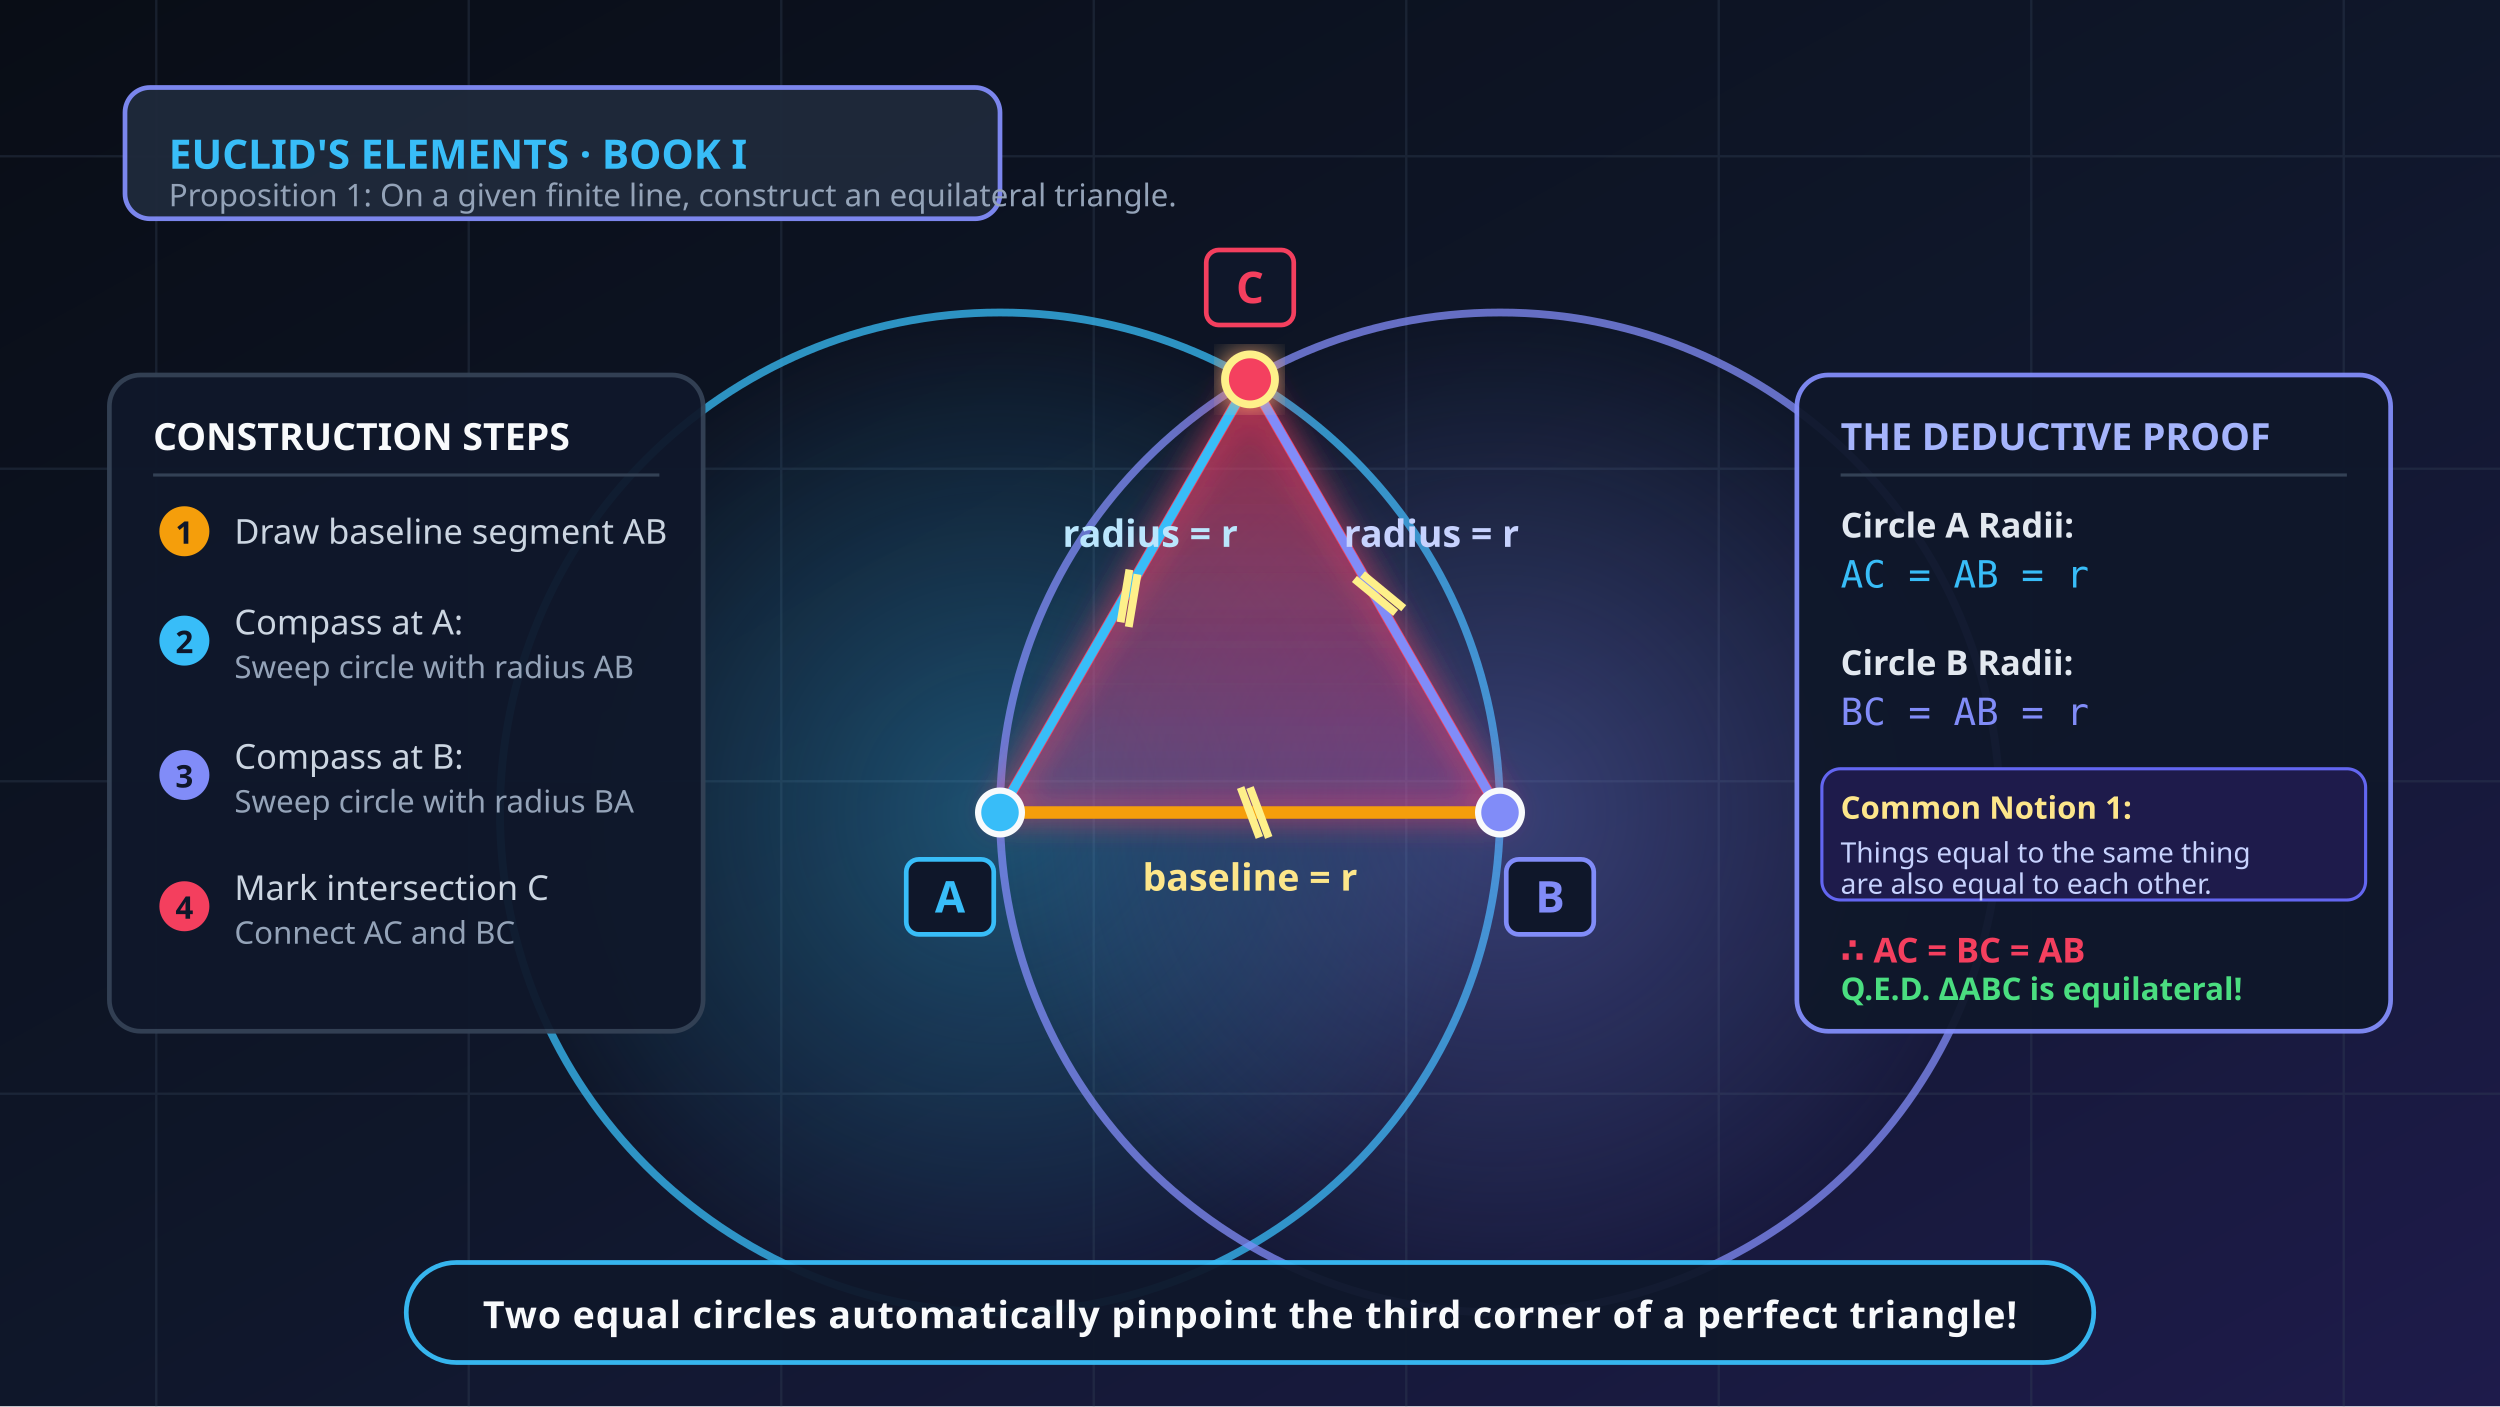
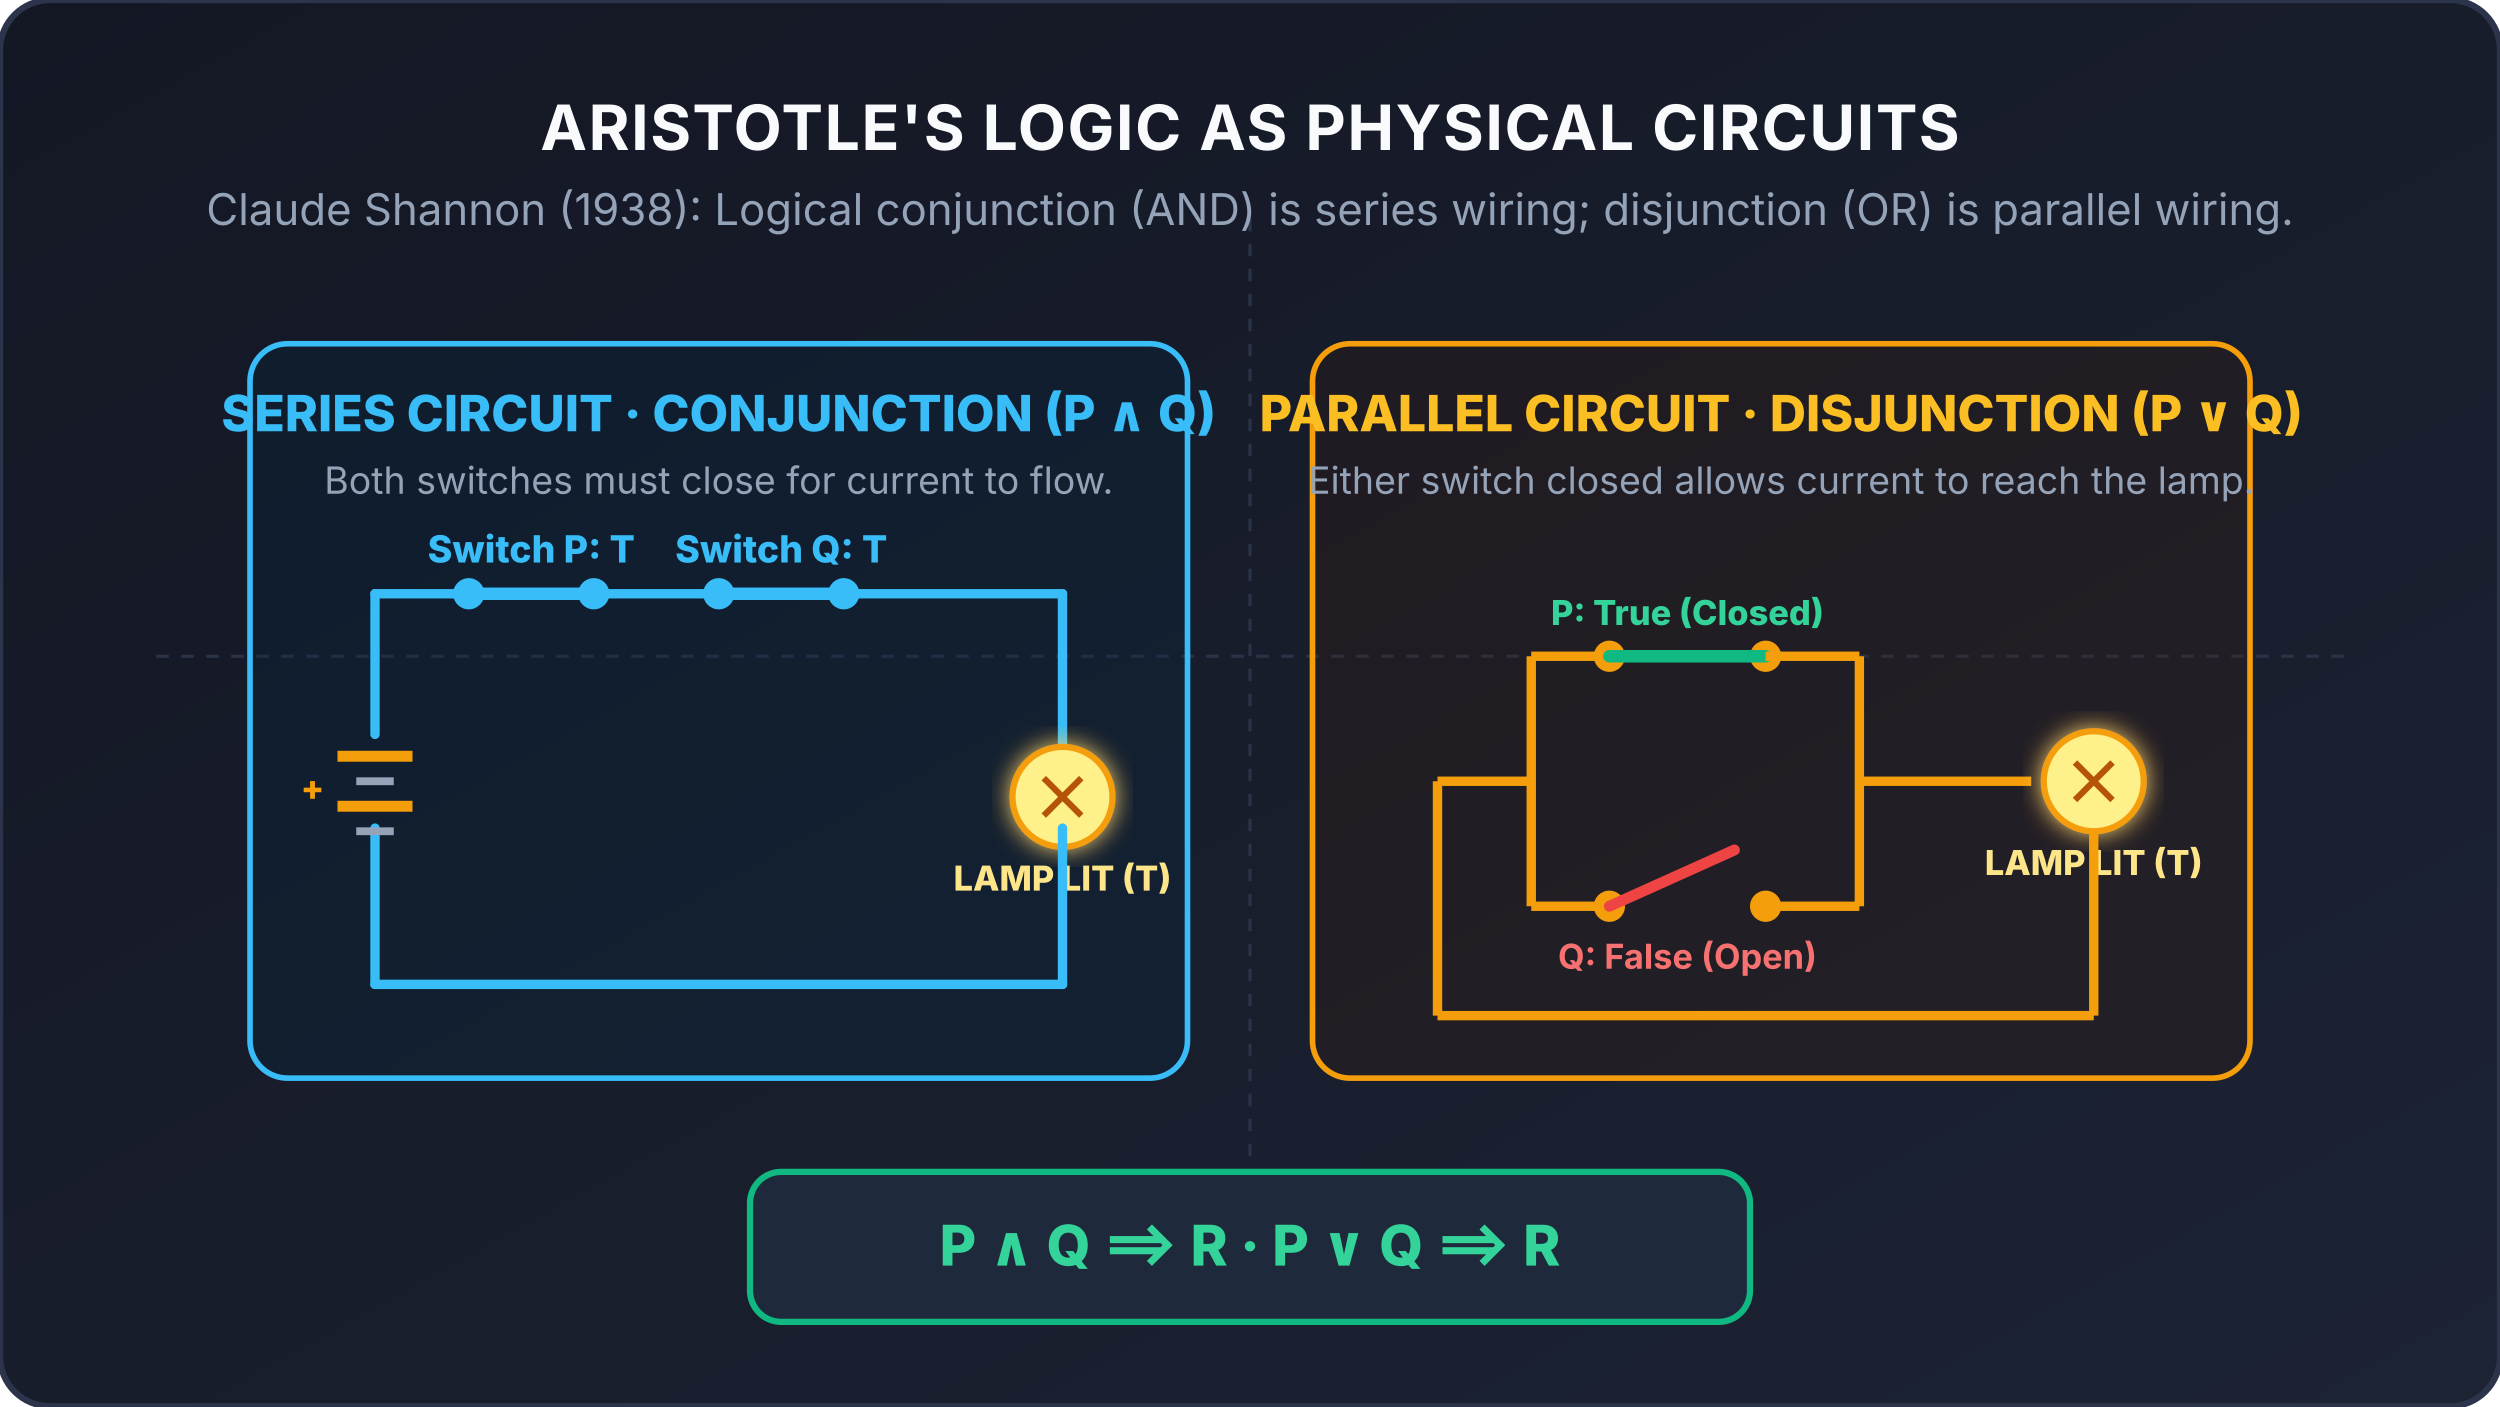
- <svg xmlns="http://www.w3.org/2000/svg" viewBox="0 0 800 450" width="100%" height="100%" role="img" aria-label="Mathematical diagram of Euclid's Proposition 1 from the Elements: constructing an equilateral triangle using two intersecting circles of equal radius">
+ <svg xmlns="http://www.w3.org/2000/svg" viewBox="0 0 800 450" width="100%" height="100%" role="img" aria-label="Concrete mathematical diagram comparing series circuits representing logical AND with parallel circuits representing logical OR">
  <defs>
-     <linearGradient id="euclidDiagBg" x1="0%" y1="0%" x2="100%" y2="100%">
-       <stop offset="0%" stop-color="#090d16" />
-       <stop offset="50%" stop-color="#0f172a" />
-       <stop offset="100%" stop-color="#1e1b4b" />
+     <linearGradient id="bgGrad6" x1="0%" y1="0%" x2="100%" y2="100%">
+       <stop offset="0%" stop-color="#141724" />
+       <stop offset="100%" stop-color="#1c2333" />
    </linearGradient>
-     <radialGradient id="centerGlowA" cx="50%" cy="50%" r="50%">
-       <stop offset="0%" stop-color="#38bdf8" stop-opacity="0.35" />
-       <stop offset="100%" stop-color="#38bdf8" stop-opacity="0" />
-     </radialGradient>
-     <radialGradient id="centerGlowB" cx="50%" cy="50%" r="50%">
-       <stop offset="0%" stop-color="#818cf8" stop-opacity="0.35" />
-       <stop offset="100%" stop-color="#818cf8" stop-opacity="0" />
-     </radialGradient>
-     <linearGradient id="triFillGrad" x1="0%" y1="100%" x2="0%" y2="0%">
-       <stop offset="0%" stop-color="#ec4899" stop-opacity="0.15" />
-       <stop offset="100%" stop-color="#f43f5e" stop-opacity="0.35" />
-     </linearGradient>
-     <filter id="diagGlow" x="-20%" y="-20%" width="140%" height="140%">
-       <feGaussianBlur stdDeviation="5" result="blur" />
+     <filter id="circuitGlow" x="-20%" y="-20%" width="140%" height="140%">
+       <feGaussianBlur stdDeviation="4" result="blur" />
      <feComposite in="SourceGraphic" in2="blur" operator="over" />
    </filter>
  </defs>
-   <rect width="800" height="450" fill="url(#euclidDiagBg)" />
-   <g stroke="#334155" stroke-width="0.75" opacity="0.35">
-     <line x1="50" y1="0" x2="50" y2="450" />
-     <line x1="150" y1="0" x2="150" y2="450" />
-     <line x1="250" y1="0" x2="250" y2="450" />
-     <line x1="350" y1="0" x2="350" y2="450" />
-     <line x1="450" y1="0" x2="450" y2="450" />
-     <line x1="550" y1="0" x2="550" y2="450" />
-     <line x1="650" y1="0" x2="650" y2="450" />
-     <line x1="750" y1="0" x2="750" y2="450" />
-     <line x1="0" y1="50" x2="800" y2="50" />
-     <line x1="0" y1="150" x2="800" y2="150" />
-     <line x1="0" y1="250" x2="800" y2="250" />
-     <line x1="0" y1="350" x2="800" y2="350" />
+   <rect width="800" height="450" rx="16" fill="url(#bgGrad6)" stroke="#2b344a" stroke-width="2" />
+   <line x1="50" y1="210" x2="750" y2="210" stroke="#2a3348" stroke-width="1" stroke-dasharray="4,4" />
+   <line x1="400" y1="70" x2="400" y2="370" stroke="#2a3348" stroke-width="1" stroke-dasharray="4,4" />
+   <text x="400" y="48" text-anchor="middle" font-family="system-ui, -apple-system, sans-serif" font-size="20" font-weight="700" fill="#f8fafc" letter-spacing="0.5">
+     ARISTOTLE'S LOGIC AS PHYSICAL CIRCUITS
+   </text>
+   <text x="400" y="72" text-anchor="middle" font-family="system-ui, -apple-system, sans-serif" font-size="14" fill="#94a3b8">
+     Claude Shannon (1938): Logical conjunction (AND) is series wiring; disjunction (OR) is parallel wiring.
+   </text>
+   <g transform="translate(80, 110)">
+     <rect width="300" height="235" rx="12" fill="#032b43" fill-opacity="0.25" stroke="#38bdf8" stroke-width="1.8" />
+     <text x="150" y="28" text-anchor="middle" font-family="system-ui, -apple-system, sans-serif" font-size="16" font-weight="800" fill="#38bdf8">
+       SERIES CIRCUIT · CONJUNCTION (P ∧ Q)
+     </text>
+     <text x="150" y="48" text-anchor="middle" font-family="system-ui, -apple-system, sans-serif" font-size="12" fill="#94a3b8">
+       Both switches must close for current to flow.
+     </text>
+     <line x1="40" y1="80" x2="70" y2="80" stroke="#38bdf8" stroke-width="3" stroke-linecap="round" />
+     <circle cx="70" cy="80" r="5" fill="#38bdf8" />
+     <circle cx="110" cy="80" r="5" fill="#38bdf8" />
+     <line x1="70" y1="80" x2="110" y2="80" stroke="#38bdf8" stroke-width="4" stroke-linecap="round" />
+     <text x="90" y="70" text-anchor="middle" font-family="system-ui, -apple-system, sans-serif" font-size="12" font-weight="800" fill="#38bdf8">Switch P: T</text>
+     <line x1="110" y1="80" x2="150" y2="80" stroke="#38bdf8" stroke-width="3" stroke-linecap="round" />
+     <circle cx="150" cy="80" r="5" fill="#38bdf8" />
+     <circle cx="190" cy="80" r="5" fill="#38bdf8" />
+     <line x1="150" y1="80" x2="190" y2="80" stroke="#38bdf8" stroke-width="4" stroke-linecap="round" />
+     <text x="170" y="70" text-anchor="middle" font-family="system-ui, -apple-system, sans-serif" font-size="12" font-weight="800" fill="#38bdf8">Switch Q: T</text>
+     <line x1="190" y1="80" x2="260" y2="80" stroke="#38bdf8" stroke-width="3" stroke-linecap="round" />
+     <line x1="260" y1="80" x2="260" y2="135" stroke="#38bdf8" stroke-width="3" stroke-linecap="round" />
+     <g transform="translate(260, 145)">
+       <circle cx="0" cy="0" r="16" fill="#fef08a" stroke="#f59e0b" stroke-width="2" filter="url(#circuitGlow)" />
+       <path d="M-6,-6 L6,6 M-6,6 L6,-6" stroke="#b45309" stroke-width="2" />
+       <text x="0" y="30" text-anchor="middle" font-family="system-ui, -apple-system, sans-serif" font-size="11" font-weight="800" fill="#fde68a">LAMP LIT (T)</text>
+     </g>
+     <line x1="260" y1="155" x2="260" y2="205" stroke="#38bdf8" stroke-width="3" stroke-linecap="round" />
+     <line x1="260" y1="205" x2="40" y2="205" stroke="#38bdf8" stroke-width="3" stroke-linecap="round" />
+     <line x1="40" y1="205" x2="40" y2="155" stroke="#38bdf8" stroke-width="3" stroke-linecap="round" />
+     <g transform="translate(40, 140)">
+       <line x1="-12" y1="-8" x2="12" y2="-8" stroke="#f59e0b" stroke-width="3.5" />
+       <line x1="-6" y1="0" x2="6" y2="0" stroke="#94a3b8" stroke-width="2.5" />
+       <line x1="-12" y1="8" x2="12" y2="8" stroke="#f59e0b" stroke-width="3.5" />
+       <line x1="-6" y1="16" x2="6" y2="16" stroke="#94a3b8" stroke-width="2.5" />
+       <text x="-20" y="6" text-anchor="middle" font-family="system-ui, -apple-system, sans-serif" font-size="11" font-weight="800" fill="#f59e0b">+</text>
+     </g>
+     <line x1="40" y1="125" x2="40" y2="80" stroke="#38bdf8" stroke-width="3" stroke-linecap="round" />
  </g>
-   <g transform="translate(40, 42)">
-     <rect x="0" y="-14" width="280" height="42" rx="8" fill="#1e293b" stroke="#818cf8" stroke-width="1.5" opacity="0.95" />
-     <text x="14" y="12" fill="#38bdf8" font-size="13" font-family="system-ui, sans-serif" font-weight="700">EUCLID'S ELEMENTS · BOOK I</text>
-     <text x="14" y="24" fill="#94a3b8" font-size="10" font-family="system-ui, sans-serif">Proposition 1: On a given finite line, construct an equilateral triangle.</text>
+   <g transform="translate(420, 110)">
+     <rect width="300" height="235" rx="12" fill="#451a03" fill-opacity="0.2" stroke="#f59e0b" stroke-width="1.8" />
+     <text x="150" y="28" text-anchor="middle" font-family="system-ui, -apple-system, sans-serif" font-size="16" font-weight="800" fill="#fbbf24">
+       PARALLEL CIRCUIT · DISJUNCTION (P ∨ Q)
+     </text>
+     <text x="150" y="48" text-anchor="middle" font-family="system-ui, -apple-system, sans-serif" font-size="12" fill="#94a3b8">
+       Either switch closed allows current to reach the lamp.
+     </text>
+     <line x1="40" y1="140" x2="70" y2="140" stroke="#f59e0b" stroke-width="3" />
+     <line x1="70" y1="100" x2="70" y2="180" stroke="#f59e0b" stroke-width="3" />
+     <line x1="70" y1="100" x2="95" y2="100" stroke="#f59e0b" stroke-width="3" />
+     <circle cx="95" cy="100" r="5" fill="#f59e0b" />
+     <circle cx="145" cy="100" r="5" fill="#f59e0b" />
+     <line x1="95" y1="100" x2="145" y2="100" stroke="#10b981" stroke-width="4" stroke-linecap="round" />
+     <text x="120" y="90" text-anchor="middle" font-family="system-ui, -apple-system, sans-serif" font-size="11" font-weight="800" fill="#34d399">P: True (Closed)</text>
+     <line x1="145" y1="100" x2="175" y2="100" stroke="#f59e0b" stroke-width="3" />
+     <line x1="70" y1="180" x2="95" y2="180" stroke="#f59e0b" stroke-width="3" />
+     <circle cx="95" cy="180" r="5" fill="#f59e0b" />
+     <circle cx="145" cy="180" r="5" fill="#f59e0b" />
+     <line x1="95" y1="180" x2="135" y2="162" stroke="#ef4444" stroke-width="3.5" stroke-linecap="round" />
+     <text x="120" y="200" text-anchor="middle" font-family="system-ui, -apple-system, sans-serif" font-size="11" font-weight="700" fill="#f87171">Q: False (Open)</text>
+     <line x1="145" y1="180" x2="175" y2="180" stroke="#f59e0b" stroke-width="3" />
+     <line x1="175" y1="100" x2="175" y2="180" stroke="#f59e0b" stroke-width="3" />
+     <line x1="175" y1="140" x2="230" y2="140" stroke="#f59e0b" stroke-width="3" />
+     <g transform="translate(250, 140)">
+       <circle cx="0" cy="0" r="16" fill="#fef08a" stroke="#f59e0b" stroke-width="2" filter="url(#circuitGlow)" />
+       <path d="M-6,-6 L6,6 M-6,6 L6,-6" stroke="#b45309" stroke-width="2" />
+       <text x="0" y="30" text-anchor="middle" font-family="system-ui, -apple-system, sans-serif" font-size="11" font-weight="800" fill="#fde68a">LAMP LIT (T)</text>
+     </g>
+     <line x1="250" y1="156" x2="250" y2="215" stroke="#f59e0b" stroke-width="3" />
+     <line x1="250" y1="215" x2="40" y2="215" stroke="#f59e0b" stroke-width="3" />
+     <line x1="40" y1="215" x2="40" y2="140" stroke="#f59e0b" stroke-width="3" />
  </g>
-   <g id="geometryFigure">
-     <circle cx="320" cy="260" r="160" fill="url(#centerGlowA)" />
-     <circle cx="320" cy="260" r="160" fill="none" stroke="#38bdf8" stroke-width="2.5" opacity="0.75" />
-     <circle cx="480" cy="260" r="160" fill="url(#centerGlowB)" />
-     <circle cx="480" cy="260" r="160" fill="none" stroke="#818cf8" stroke-width="2.5" opacity="0.75" />
-     <polygon points="320,260 480,260 400,121.4" fill="url(#triFillGrad)" stroke="#f43f5e" stroke-width="3.5" filter="url(#diagGlow)" />
-     <line x1="320" y1="260" x2="480" y2="260" stroke="#f59e0b" stroke-width="4" />
-     <line x1="320" y1="260" x2="400" y2="121.4" stroke="#38bdf8" stroke-width="3" />
-     <line x1="480" y1="260" x2="400" y2="121.4" stroke="#818cf8" stroke-width="3" />
-     <line x1="397" y1="252" x2="403" y2="268" stroke="#fef08a" stroke-width="2.5" />
-     <line x1="400" y1="252" x2="406" y2="268" stroke="#fef08a" stroke-width="2.5" />
-     <g transform="translate(360, 190.7) rotate(30)">
-       <line x1="-3" y1="-8" x2="3" y2="8" stroke="#fef08a" stroke-width="2.5" />
-       <line x1="0" y1="-8" x2="6" y2="8" stroke="#fef08a" stroke-width="2.5" />
-     </g>
-     <g transform="translate(440, 190.7) rotate(-30)">
-       <line x1="-3" y1="-8" x2="3" y2="8" stroke="#fef08a" stroke-width="2.5" />
-       <line x1="0" y1="-8" x2="6" y2="8" stroke="#fef08a" stroke-width="2.5" />
-     </g>
-     <circle cx="320" cy="260" r="7" fill="#38bdf8" stroke="#f8fafc" stroke-width="2" />
-     <rect x="290" y="275" width="28" height="24" rx="4" fill="#0f172a" stroke="#38bdf8" stroke-width="1.5" />
-     <text x="304" y="292" fill="#38bdf8" font-size="14" font-family="system-ui, sans-serif" font-weight="bold" text-anchor="middle">A</text>
-     <circle cx="480" cy="260" r="7" fill="#818cf8" stroke="#f8fafc" stroke-width="2" />
-     <rect x="482" y="275" width="28" height="24" rx="4" fill="#0f172a" stroke="#818cf8" stroke-width="1.5" />
-     <text x="496" y="292" fill="#818cf8" font-size="14" font-family="system-ui, sans-serif" font-weight="bold" text-anchor="middle">B</text>
-     <circle cx="400" cy="121.4" r="8" fill="#f43f5e" stroke="#fef08a" stroke-width="2.5" filter="url(#diagGlow)" />
-     <rect x="386" y="80" width="28" height="24" rx="4" fill="#0f172a" stroke="#f43f5e" stroke-width="1.5" />
-     <text x="400" y="97" fill="#f43f5e" font-size="14" font-family="system-ui, sans-serif" font-weight="bold" text-anchor="middle">C</text>
-     <text x="340" y="175" fill="#bae6fd" font-size="12" font-family="system-ui, sans-serif" font-weight="600">radius = r</text>
-     <text x="430" y="175" fill="#c7d2fe" font-size="12" font-family="system-ui, sans-serif" font-weight="600">radius = r</text>
-     <text x="400" y="285" fill="#fde68a" font-size="12" font-family="system-ui, sans-serif" font-weight="600" text-anchor="middle">baseline = r</text>
-   </g>
-   <g transform="translate(35, 120)">
-     <rect x="0" y="0" width="190" height="210" rx="10" fill="#0f172a" stroke="#334155" stroke-width="1.5" opacity="0.95" />
-     <text x="14" y="24" fill="#f8fafc" font-size="12" font-family="system-ui, sans-serif" font-weight="700">CONSTRUCTION STEPS</text>
-     <line x1="14" y1="32" x2="176" y2="32" stroke="#334155" stroke-width="1" />
-     <circle cx="24" cy="50" r="8" fill="#f59e0b" />
-     <text x="24" y="54" fill="#0f172a" font-size="10" font-family="system-ui, sans-serif" font-weight="bold" text-anchor="middle">1</text>
-     <text x="40" y="54" fill="#cbd5e1" font-size="11" font-family="system-ui, sans-serif">Draw baseline segment AB</text>
-     <circle cx="24" cy="85" r="8" fill="#38bdf8" />
-     <text x="24" y="89" fill="#0f172a" font-size="10" font-family="system-ui, sans-serif" font-weight="bold" text-anchor="middle">2</text>
-     <text x="40" y="83" fill="#cbd5e1" font-size="11" font-family="system-ui, sans-serif">Compass at A:</text>
-     <text x="40" y="97" fill="#94a3b8" font-size="10" font-family="system-ui, sans-serif">Sweep circle with radius AB</text>
-     <circle cx="24" cy="128" r="8" fill="#818cf8" />
-     <text x="24" y="132" fill="#0f172a" font-size="10" font-family="system-ui, sans-serif" font-weight="bold" text-anchor="middle">3</text>
-     <text x="40" y="126" fill="#cbd5e1" font-size="11" font-family="system-ui, sans-serif">Compass at B:</text>
-     <text x="40" y="140" fill="#94a3b8" font-size="10" font-family="system-ui, sans-serif">Sweep circle with radius BA</text>
-     <circle cx="24" cy="170" r="8" fill="#f43f5e" />
-     <text x="24" y="174" fill="#0f172a" font-size="10" font-family="system-ui, sans-serif" font-weight="bold" text-anchor="middle">4</text>
-     <text x="40" y="168" fill="#cbd5e1" font-size="11" font-family="system-ui, sans-serif">Mark intersection C</text>
-     <text x="40" y="182" fill="#94a3b8" font-size="10" font-family="system-ui, sans-serif">Connect AC and BC</text>
-   </g>
-   <g transform="translate(575, 120)">
-     <rect x="0" y="0" width="190" height="210" rx="10" fill="#0f172a" stroke="#818cf8" stroke-width="1.5" opacity="0.95" />
-     <text x="14" y="24" fill="#a5b4fc" font-size="12" font-family="system-ui, sans-serif" font-weight="700">THE DEDUCTIVE PROOF</text>
-     <line x1="14" y1="32" x2="176" y2="32" stroke="#334155" stroke-width="1" />
-     <text x="14" y="52" fill="#e2e8f0" font-size="11" font-family="system-ui, sans-serif" font-weight="600">Circle A Radii:</text>
-     <text x="14" y="68" fill="#38bdf8" font-size="12" font-family="monospace">AC = AB = r</text>
-     <text x="14" y="96" fill="#e2e8f0" font-size="11" font-family="system-ui, sans-serif" font-weight="600">Circle B Radii:</text>
-     <text x="14" y="112" fill="#818cf8" font-size="12" font-family="monospace">BC = AB = r</text>
-     <rect x="8" y="126" width="174" height="42" rx="6" fill="#1e1b4b" stroke="#6366f1" stroke-width="1" />
-     <text x="14" y="142" fill="#fde68a" font-size="10" font-family="system-ui, sans-serif" font-weight="bold">Common Notion 1:</text>
-     <text x="14" y="156" fill="#c7d2fe" font-size="9" font-family="system-ui, sans-serif">Things equal to the same thing</text>
-     <text x="14" y="166" fill="#c7d2fe" font-size="9" font-family="system-ui, sans-serif">are also equal to each other.</text>
-     <text x="14" y="188" fill="#f43f5e" font-size="11" font-family="system-ui, sans-serif" font-weight="bold">∴ AC = BC = AB</text>
-     <text x="14" y="200" fill="#4ade80" font-size="10" font-family="system-ui, sans-serif" font-weight="600">Q.E.D. ΔABC is equilateral!</text>
-   </g>
-   <g transform="translate(400, 420)">
-     <rect x="-270" y="-16" width="540" height="32" rx="16" fill="#0f172a" stroke="#38bdf8" stroke-width="1.5" opacity="0.95" />
-     <text x="0" y="5" fill="#f8fafc" font-size="12" font-family="system-ui, sans-serif" text-anchor="middle" font-weight="600" letter-spacing="0.3">
-       Two equal circles automatically pinpoint the third corner of a perfect triangle!
+   <g transform="translate(240, 375)">
+     <rect width="320" height="48" rx="10" fill="#1e293b" stroke="#10b981" stroke-width="2" />
+     <text x="160" y="30" text-anchor="middle" font-family="system-ui, -apple-system, sans-serif" font-size="18" font-weight="800" fill="#34d399">
+       P ∧ Q ⟹ R   ·   P ∨ Q ⟹ R
    </text>
  </g>
</svg>
